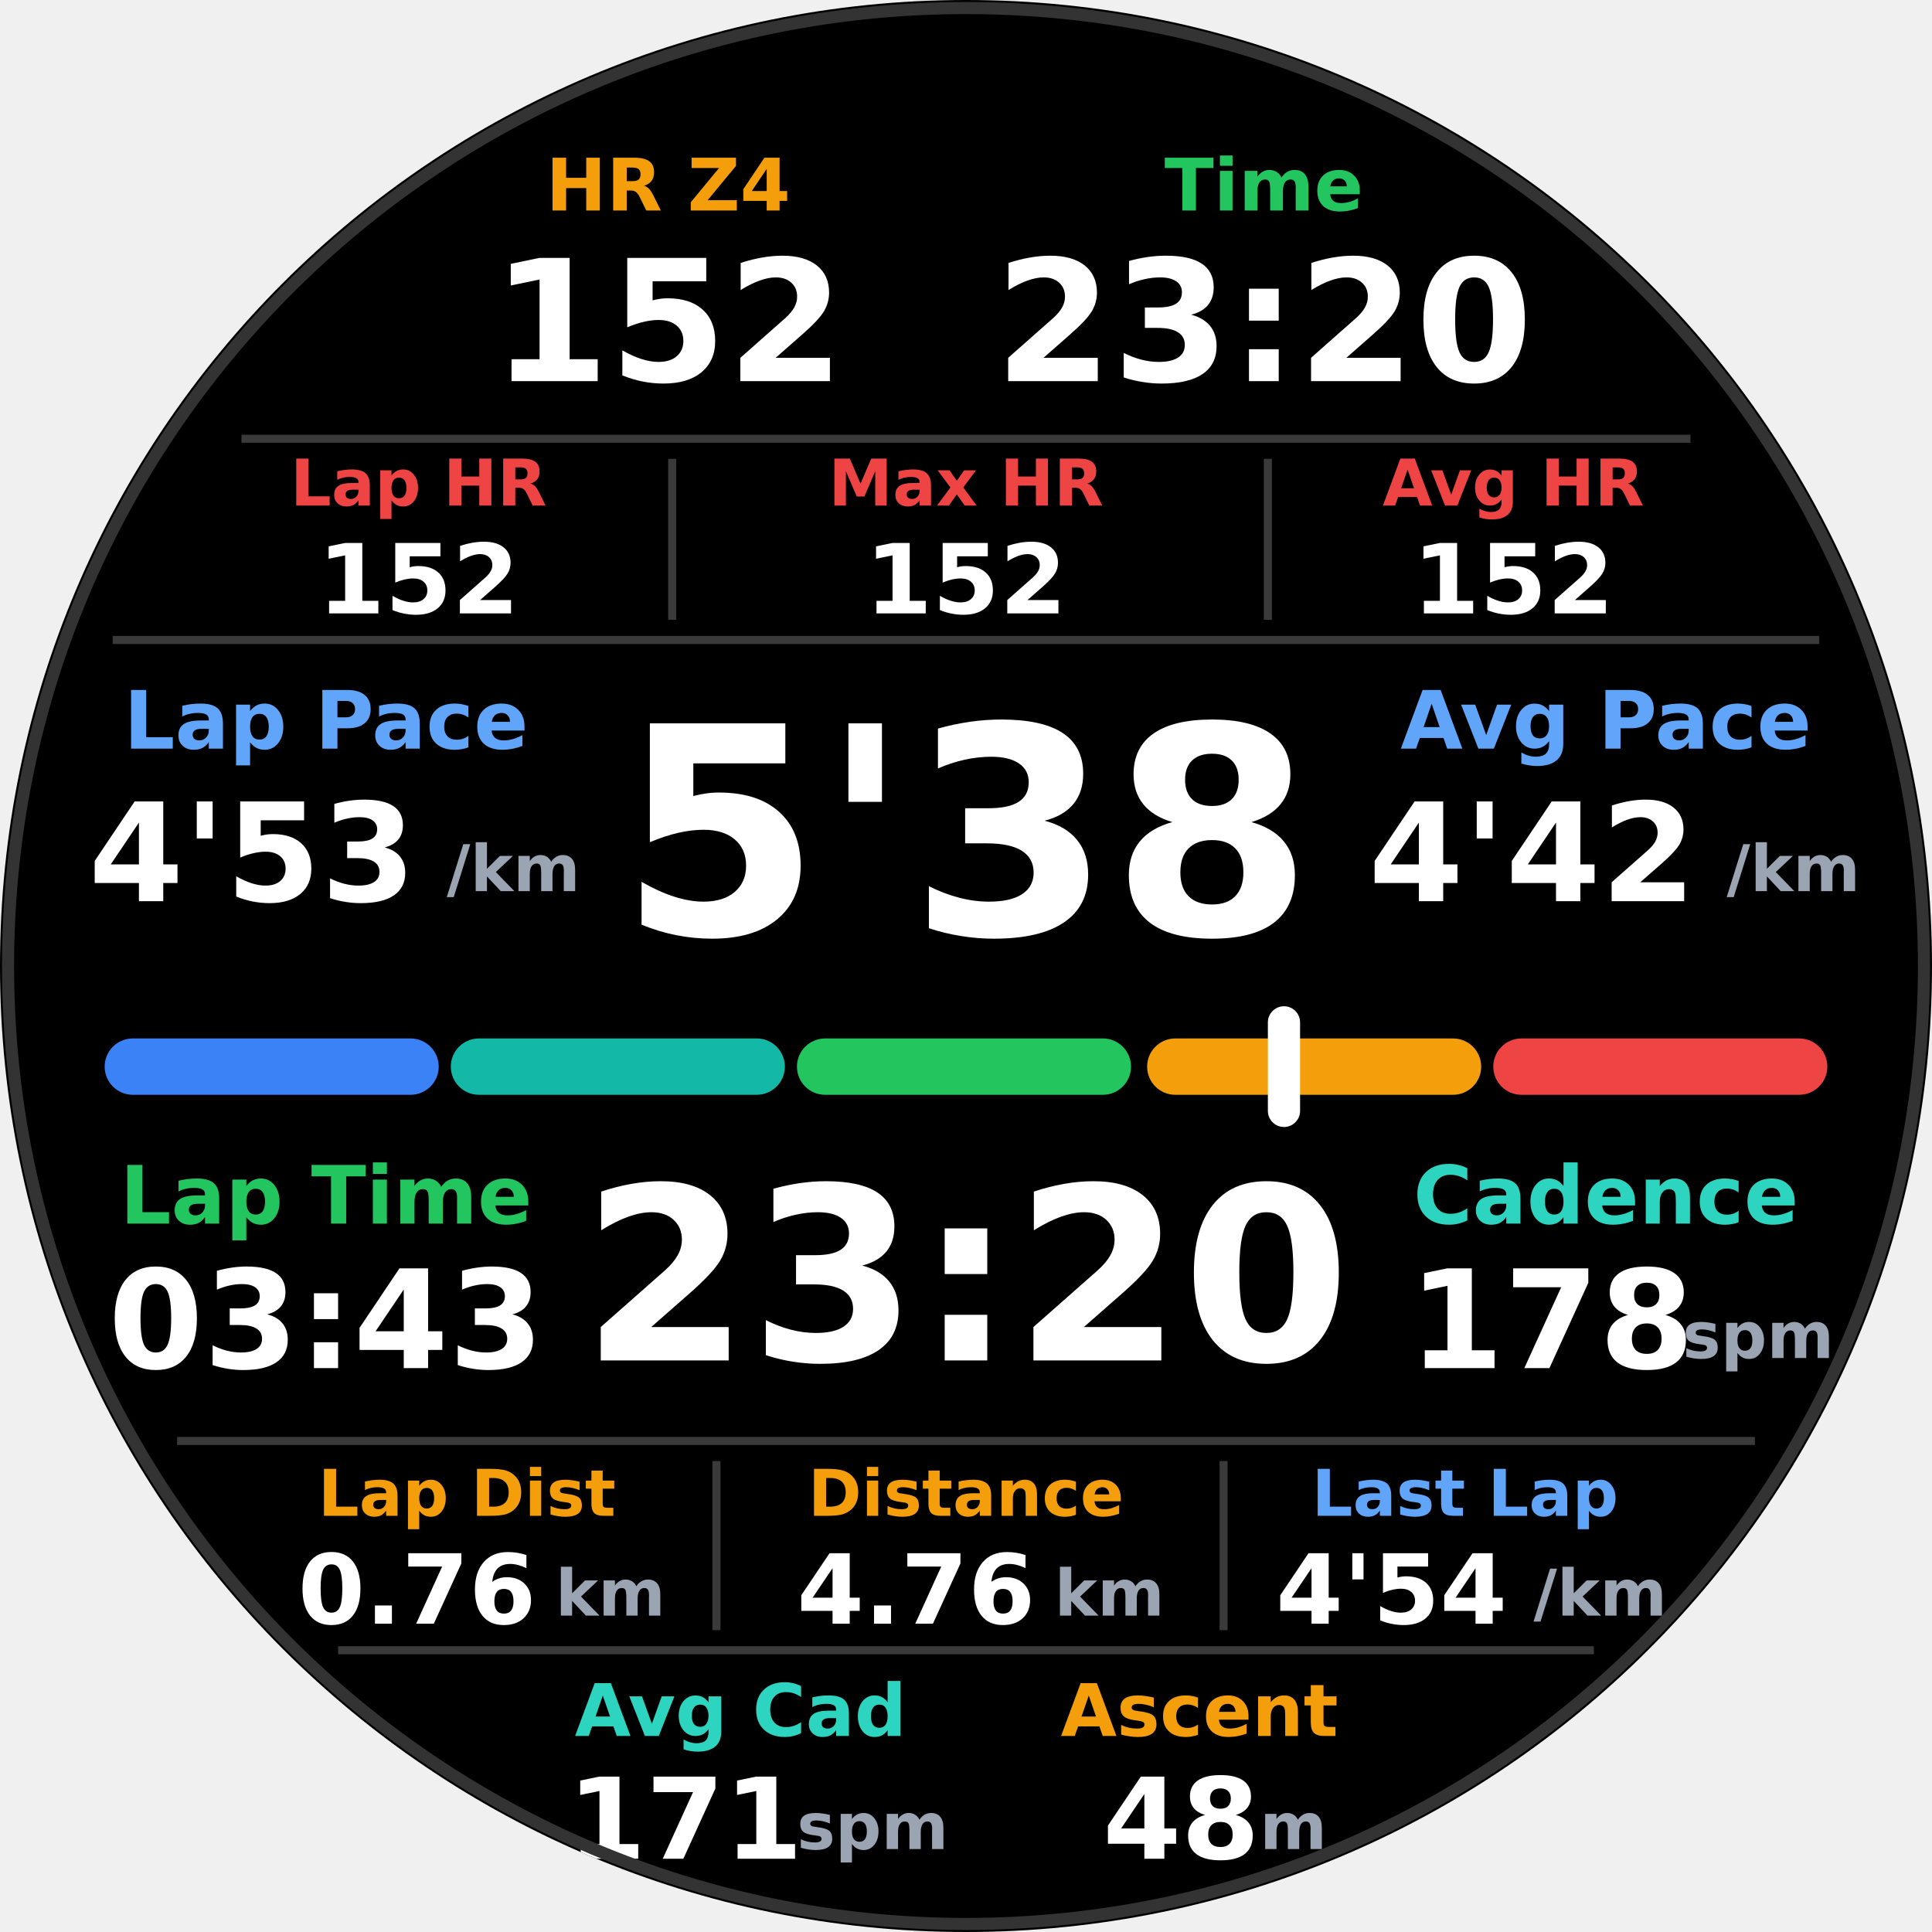
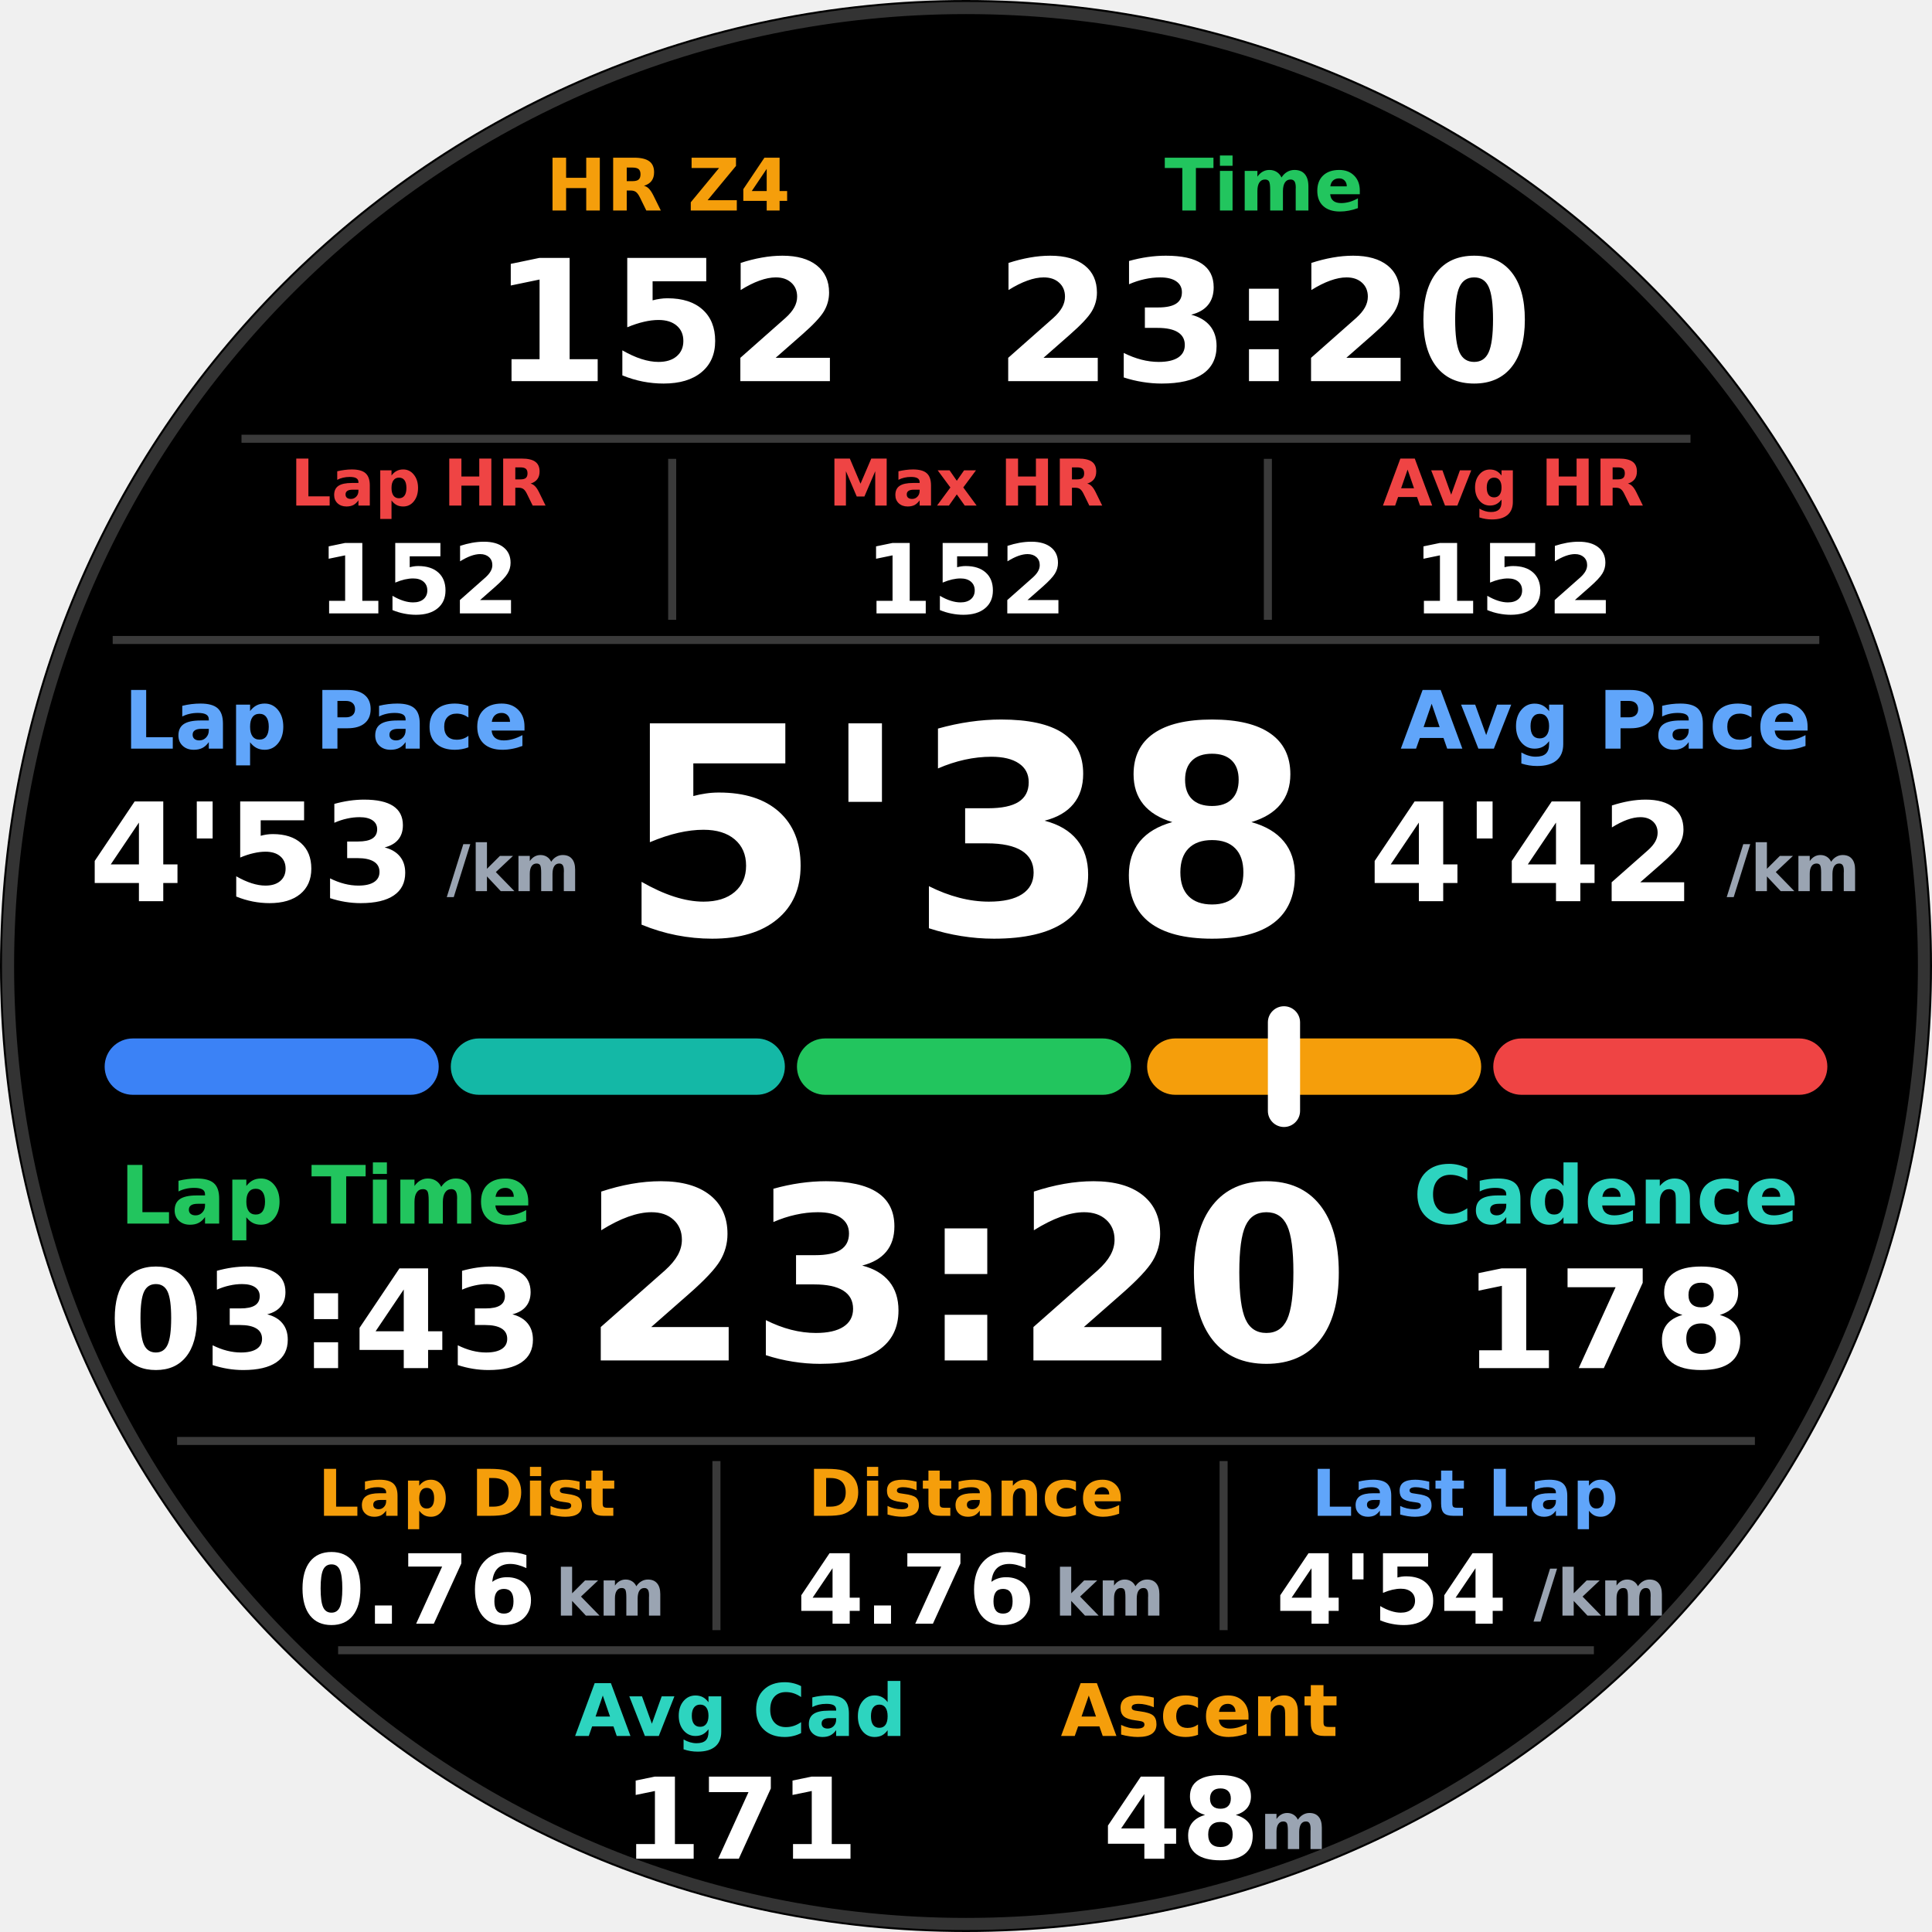
<svg xmlns="http://www.w3.org/2000/svg" width="480" height="480" viewBox="0 0 480 480">
  <defs>
    <clipPath id="round6">
      <circle cx="240" cy="240" r="240" />
    </clipPath>
  </defs>
  <circle cx="240" cy="240" r="239" fill="#000" />
  <g clip-path="url(#round6)">
    <rect x="0" y="0" width="480" height="480" rx="0" fill="#000000" />
    <rect x="60" y="108" width="360" height="2" rx="0" fill="#3a3a3a" />
    <rect x="28" y="158" width="424" height="2" rx="0" fill="#3a3a3a" />
    <rect x="44" y="357" width="392" height="2" rx="0" fill="#3a3a3a" />
    <rect x="84" y="409" width="312" height="2" rx="0" fill="#3a3a3a" />
    <rect x="92" y="100" width="2" height="2" rx="0" fill="#000000" />
    <rect x="95" y="100" width="2" height="2" rx="0" fill="#000000" />
    <rect x="98" y="100" width="2" height="2" rx="0" fill="#000000" />
    <rect x="101" y="100" width="2" height="2" rx="0" fill="#000000" />
    <rect x="104" y="100" width="2" height="2" rx="0" fill="#000000" />
    <rect x="107" y="100" width="2" height="2" rx="0" fill="#000000" />
    <rect x="110" y="100" width="2" height="2" rx="0" fill="#000000" />
    <rect x="113" y="100" width="2" height="2" rx="0" fill="#000000" />
    <rect x="116" y="100" width="2" height="2" rx="0" fill="#000000" />
    <rect x="119" y="100" width="2" height="2" rx="0" fill="#000000" />
    <rect x="122" y="100" width="2" height="2" rx="0" fill="#000000" />
    <rect x="125" y="100" width="2" height="2" rx="0" fill="#000000" />
    <rect x="128" y="100" width="2" height="2" rx="0" fill="#000000" />
    <rect x="131" y="100" width="2" height="2" rx="0" fill="#000000" />
    <rect x="134" y="100" width="2" height="2" rx="0" fill="#000000" />
    <rect x="137" y="100" width="2" height="2" rx="0" fill="#000000" />
    <rect x="140" y="100" width="2" height="2" rx="0" fill="#000000" />
    <rect x="143" y="100" width="2" height="2" rx="0" fill="#000000" />
    <rect x="146" y="100" width="2" height="2" rx="0" fill="#000000" />
    <rect x="149" y="100" width="2" height="2" rx="0" fill="#000000" />
    <rect x="152" y="100" width="2" height="2" rx="0" fill="#000000" />
    <rect x="155" y="100" width="2" height="2" rx="0" fill="#000000" />
    <rect x="158" y="100" width="2" height="2" rx="0" fill="#000000" />
    <rect x="161" y="100" width="2" height="2" rx="0" fill="#000000" />
    <rect x="164" y="100" width="2" height="2" rx="0" fill="#000000" />
    <rect x="167" y="100" width="2" height="2" rx="0" fill="#000000" />
    <rect x="170" y="100" width="2" height="2" rx="0" fill="#000000" />
    <rect x="173" y="100" width="2" height="2" rx="0" fill="#000000" />
    <rect x="176" y="100" width="2" height="2" rx="0" fill="#000000" />
    <rect x="179" y="100" width="2" height="2" rx="0" fill="#000000" />
    <rect x="182" y="100" width="2" height="2" rx="0" fill="#000000" />
    <rect x="185" y="100" width="2" height="2" rx="0" fill="#000000" />
    <rect x="188" y="100" width="2" height="2" rx="0" fill="#000000" />
    <rect x="191" y="100" width="2" height="2" rx="0" fill="#000000" />
    <rect x="194" y="100" width="2" height="2" rx="0" fill="#000000" />
    <rect x="197" y="100" width="2" height="2" rx="0" fill="#000000" />
    <text x="166" y="52.3" text-anchor="middle" font-size="18" fill="#f59e0b" font-family="'DejaVu Sans',Arial,sans-serif" font-weight="600">HR Z4</text>
    <text x="166" y="94.7" text-anchor="middle" font-size="42" fill="#ffffff" font-family="'DejaVu Sans',Arial,sans-serif" font-weight="600">152</text>
    <text x="314" y="52.3" text-anchor="middle" font-size="18" fill="#22c55e" font-family="'DejaVu Sans',Arial,sans-serif" font-weight="600">Time</text>
    <text x="314" y="94.7" text-anchor="middle" font-size="42" fill="#ffffff" font-family="'DejaVu Sans',Arial,sans-serif" font-weight="600">23:20</text>
    <text x="104" y="125.6" text-anchor="middle" font-size="16" fill="#ef4444" font-family="'DejaVu Sans',Arial,sans-serif" font-weight="600">Lap HR</text>
    <text x="104" y="152.4" text-anchor="middle" font-size="24" fill="#ffffff" font-family="'DejaVu Sans',Arial,sans-serif" font-weight="600">152</text>
    <text x="240" y="125.6" text-anchor="middle" font-size="16" fill="#ef4444" font-family="'DejaVu Sans',Arial,sans-serif" font-weight="600">Max HR</text>
    <text x="240" y="152.4" text-anchor="middle" font-size="24" fill="#ffffff" font-family="'DejaVu Sans',Arial,sans-serif" font-weight="600">152</text>
    <text x="376" y="125.6" text-anchor="middle" font-size="16" fill="#ef4444" font-family="'DejaVu Sans',Arial,sans-serif" font-weight="600">Avg HR</text>
    <text x="376" y="152.4" text-anchor="middle" font-size="24" fill="#ffffff" font-family="'DejaVu Sans',Arial,sans-serif" font-weight="600">152</text>
    <text x="81" y="186" text-anchor="middle" font-size="20" fill="#60a5fa" font-family="'DejaVu Sans',Arial,sans-serif" font-weight="600">Lap Pace</text>
    <text x="22" y="223.9" text-anchor="start" font-size="34" fill="#ffffff" font-family="'DejaVu Sans',Arial,sans-serif" font-weight="600">4'53</text>
    <text x="111" y="221.4" text-anchor="start" font-size="16" fill="#9aa4b2" font-family="'DejaVu Sans',Arial,sans-serif" font-weight="600">/km</text>
    <text x="240" y="232.2" text-anchor="middle" font-size="72" fill="#ffffff" font-family="'DejaVu Sans',Arial,sans-serif" font-weight="600">5'38</text>
    <text x="399" y="186" text-anchor="middle" font-size="20" fill="#60a5fa" font-family="'DejaVu Sans',Arial,sans-serif" font-weight="600">Avg Pace</text>
    <text x="340" y="223.9" text-anchor="start" font-size="34" fill="#ffffff" font-family="'DejaVu Sans',Arial,sans-serif" font-weight="600">4'42</text>
    <text x="429" y="221.4" text-anchor="start" font-size="16" fill="#9aa4b2" font-family="'DejaVu Sans',Arial,sans-serif" font-weight="600">/km</text>
    <text x="81" y="304" text-anchor="middle" font-size="20" fill="#22c55e" font-family="'DejaVu Sans',Arial,sans-serif" font-weight="600">Lap Time</text>
    <text x="81" y="339.9" text-anchor="middle" font-size="34" fill="#ffffff" font-family="'DejaVu Sans',Arial,sans-serif" font-weight="600">03:43</text>
    <text x="240" y="338" text-anchor="middle" font-size="60" fill="#ffffff" font-family="'DejaVu Sans',Arial,sans-serif" font-weight="600">23:20</text>
    <text x="399" y="304" text-anchor="middle" font-size="20" fill="#2dd4bf" font-family="'DejaVu Sans',Arial,sans-serif" font-weight="600">Cadence</text>
-     <text x="350" y="339.9" text-anchor="start" font-size="34" fill="#ffffff" font-family="'DejaVu Sans',Arial,sans-serif" font-weight="600">178</text>
-     <text x="418" y="337.4" text-anchor="start" font-size="16" fill="#9aa4b2" font-family="'DejaVu Sans',Arial,sans-serif" font-weight="600">spm</text>
+     <text x="399" y="339.9" text-anchor="middle" font-size="34" fill="#ffffff" font-family="'DejaVu Sans',Arial,sans-serif" font-weight="600">178</text>
    <text x="116" y="376.6" text-anchor="middle" font-size="16" fill="#f59e0b" font-family="'DejaVu Sans',Arial,sans-serif" font-weight="600">Lap Dist</text>
    <text x="74" y="403.4" text-anchor="start" font-size="24" fill="#ffffff" font-family="'DejaVu Sans',Arial,sans-serif" font-weight="600">0.76</text>
    <text x="138" y="401.4" text-anchor="start" font-size="16" fill="#9aa4b2" font-family="'DejaVu Sans',Arial,sans-serif" font-weight="600">km</text>
    <text x="240" y="376.6" text-anchor="middle" font-size="16" fill="#f59e0b" font-family="'DejaVu Sans',Arial,sans-serif" font-weight="600">Distance</text>
    <text x="198" y="403.4" text-anchor="start" font-size="24" fill="#ffffff" font-family="'DejaVu Sans',Arial,sans-serif" font-weight="600">4.76</text>
    <text x="262" y="401.4" text-anchor="start" font-size="16" fill="#9aa4b2" font-family="'DejaVu Sans',Arial,sans-serif" font-weight="600">km</text>
    <text x="364" y="376.6" text-anchor="middle" font-size="16" fill="#60a5fa" font-family="'DejaVu Sans',Arial,sans-serif" font-weight="600">Last Lap</text>
    <text x="317" y="403.4" text-anchor="start" font-size="24" fill="#ffffff" font-family="'DejaVu Sans',Arial,sans-serif" font-weight="600">4'54</text>
    <text x="381" y="401.4" text-anchor="start" font-size="16" fill="#9aa4b2" font-family="'DejaVu Sans',Arial,sans-serif" font-weight="600">/km</text>
    <text x="184" y="431.3" text-anchor="middle" font-size="18" fill="#2dd4bf" font-family="'DejaVu Sans',Arial,sans-serif" font-weight="600">Avg Cad</text>
-     <text x="141" y="461.8" text-anchor="start" font-size="28" fill="#ffffff" font-family="'DejaVu Sans',Arial,sans-serif" font-weight="600">171</text>
-     <text x="198" y="459.4" text-anchor="start" font-size="16" fill="#9aa4b2" font-family="'DejaVu Sans',Arial,sans-serif" font-weight="600">spm</text>
+     <text x="184" y="461.8" text-anchor="middle" font-size="28" fill="#ffffff" font-family="'DejaVu Sans',Arial,sans-serif" font-weight="600">171</text>
    <text x="298" y="431.3" text-anchor="middle" font-size="18" fill="#f59e0b" font-family="'DejaVu Sans',Arial,sans-serif" font-weight="600">Ascent</text>
    <text x="274" y="461.8" text-anchor="start" font-size="28" fill="#ffffff" font-family="'DejaVu Sans',Arial,sans-serif" font-weight="600">48</text>
    <text x="313" y="459.4" text-anchor="start" font-size="16" fill="#9aa4b2" font-family="'DejaVu Sans',Arial,sans-serif" font-weight="600">m</text>
    <rect x="166" y="114" width="2" height="40" rx="0" fill="#3a3a3a" />
    <rect x="314" y="114" width="2" height="40" rx="0" fill="#3a3a3a" />
    <rect x="177" y="363" width="2" height="42" rx="0" fill="#3a3a3a" />
    <rect x="303" y="363" width="2" height="42" rx="0" fill="#3a3a3a" />
    <rect x="26" y="258" width="83" height="14" rx="7" fill="#3b82f6" />
    <rect x="112" y="258" width="83" height="14" rx="7" fill="#14b8a6" />
    <rect x="198" y="258" width="83" height="14" rx="7" fill="#22c55e" />
    <rect x="285" y="258" width="83" height="14" rx="7" fill="#f59e0b" />
    <rect x="371" y="258" width="83" height="14" rx="7" fill="#ef4444" />
    <rect x="315" y="250" width="8" height="30" rx="4" fill="#ffffff" />
  </g>
  <circle cx="240" cy="240" r="238" fill="none" stroke="#333" stroke-width="3" />
</svg>
